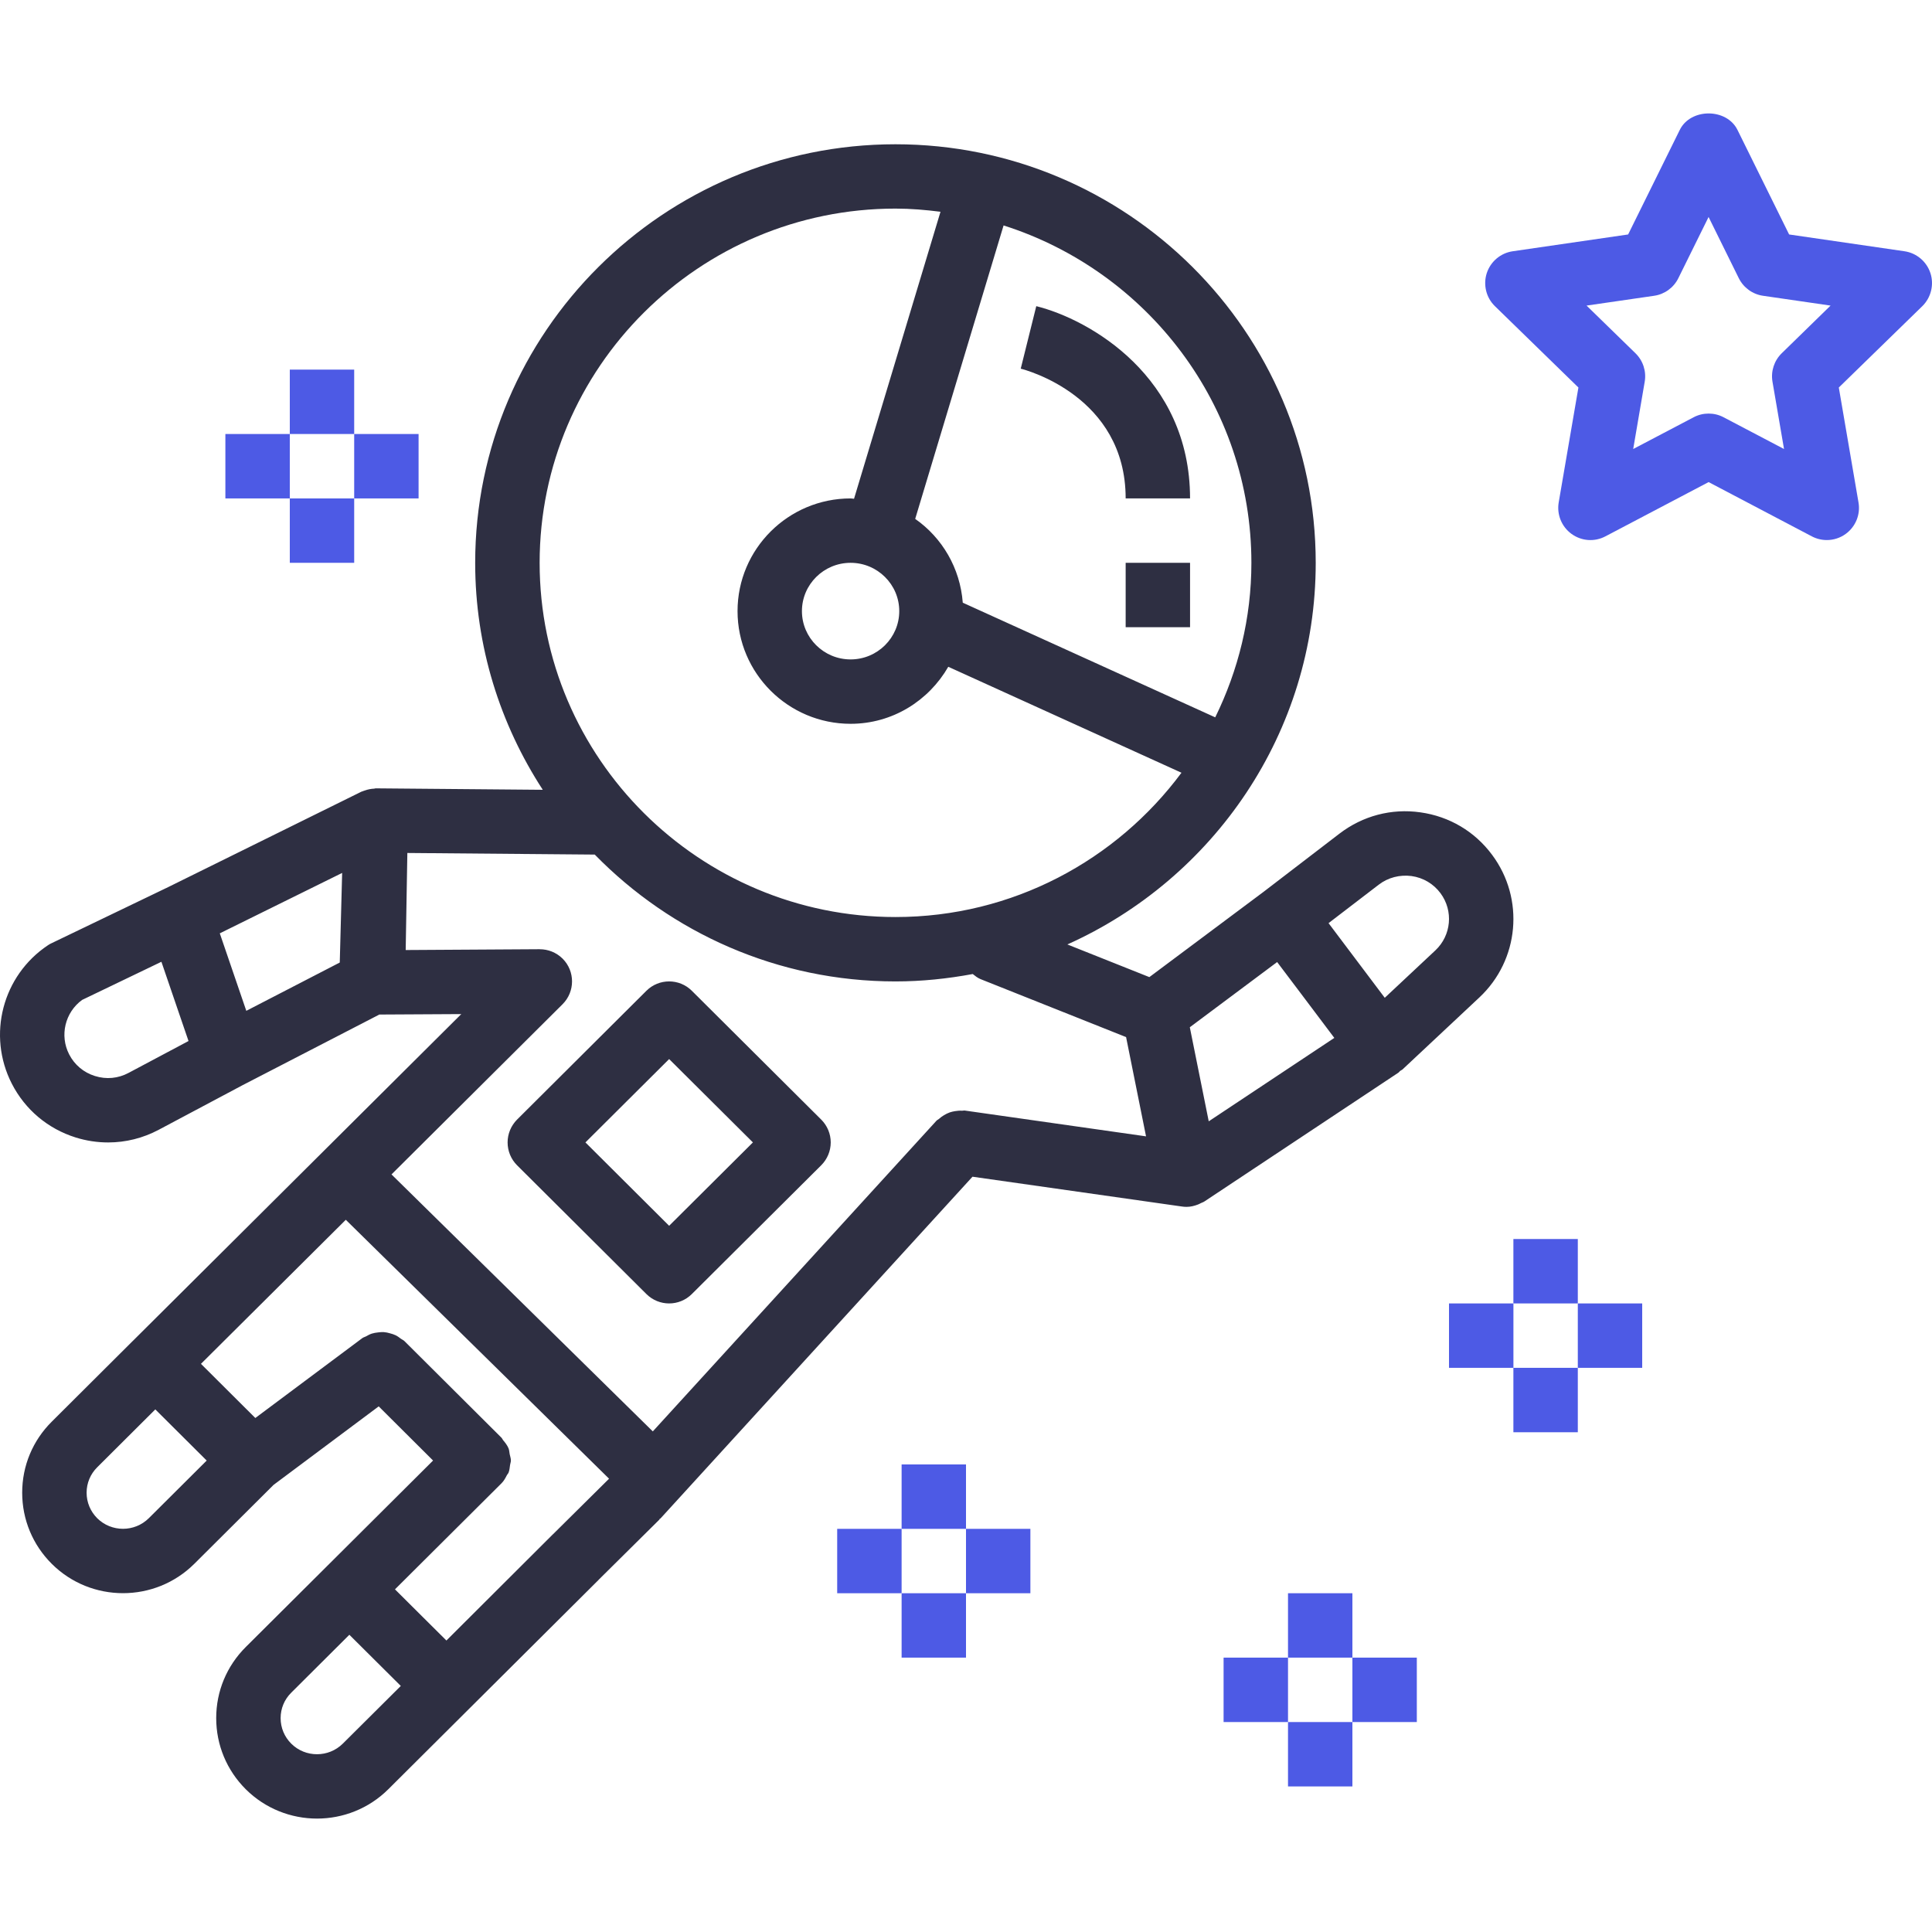
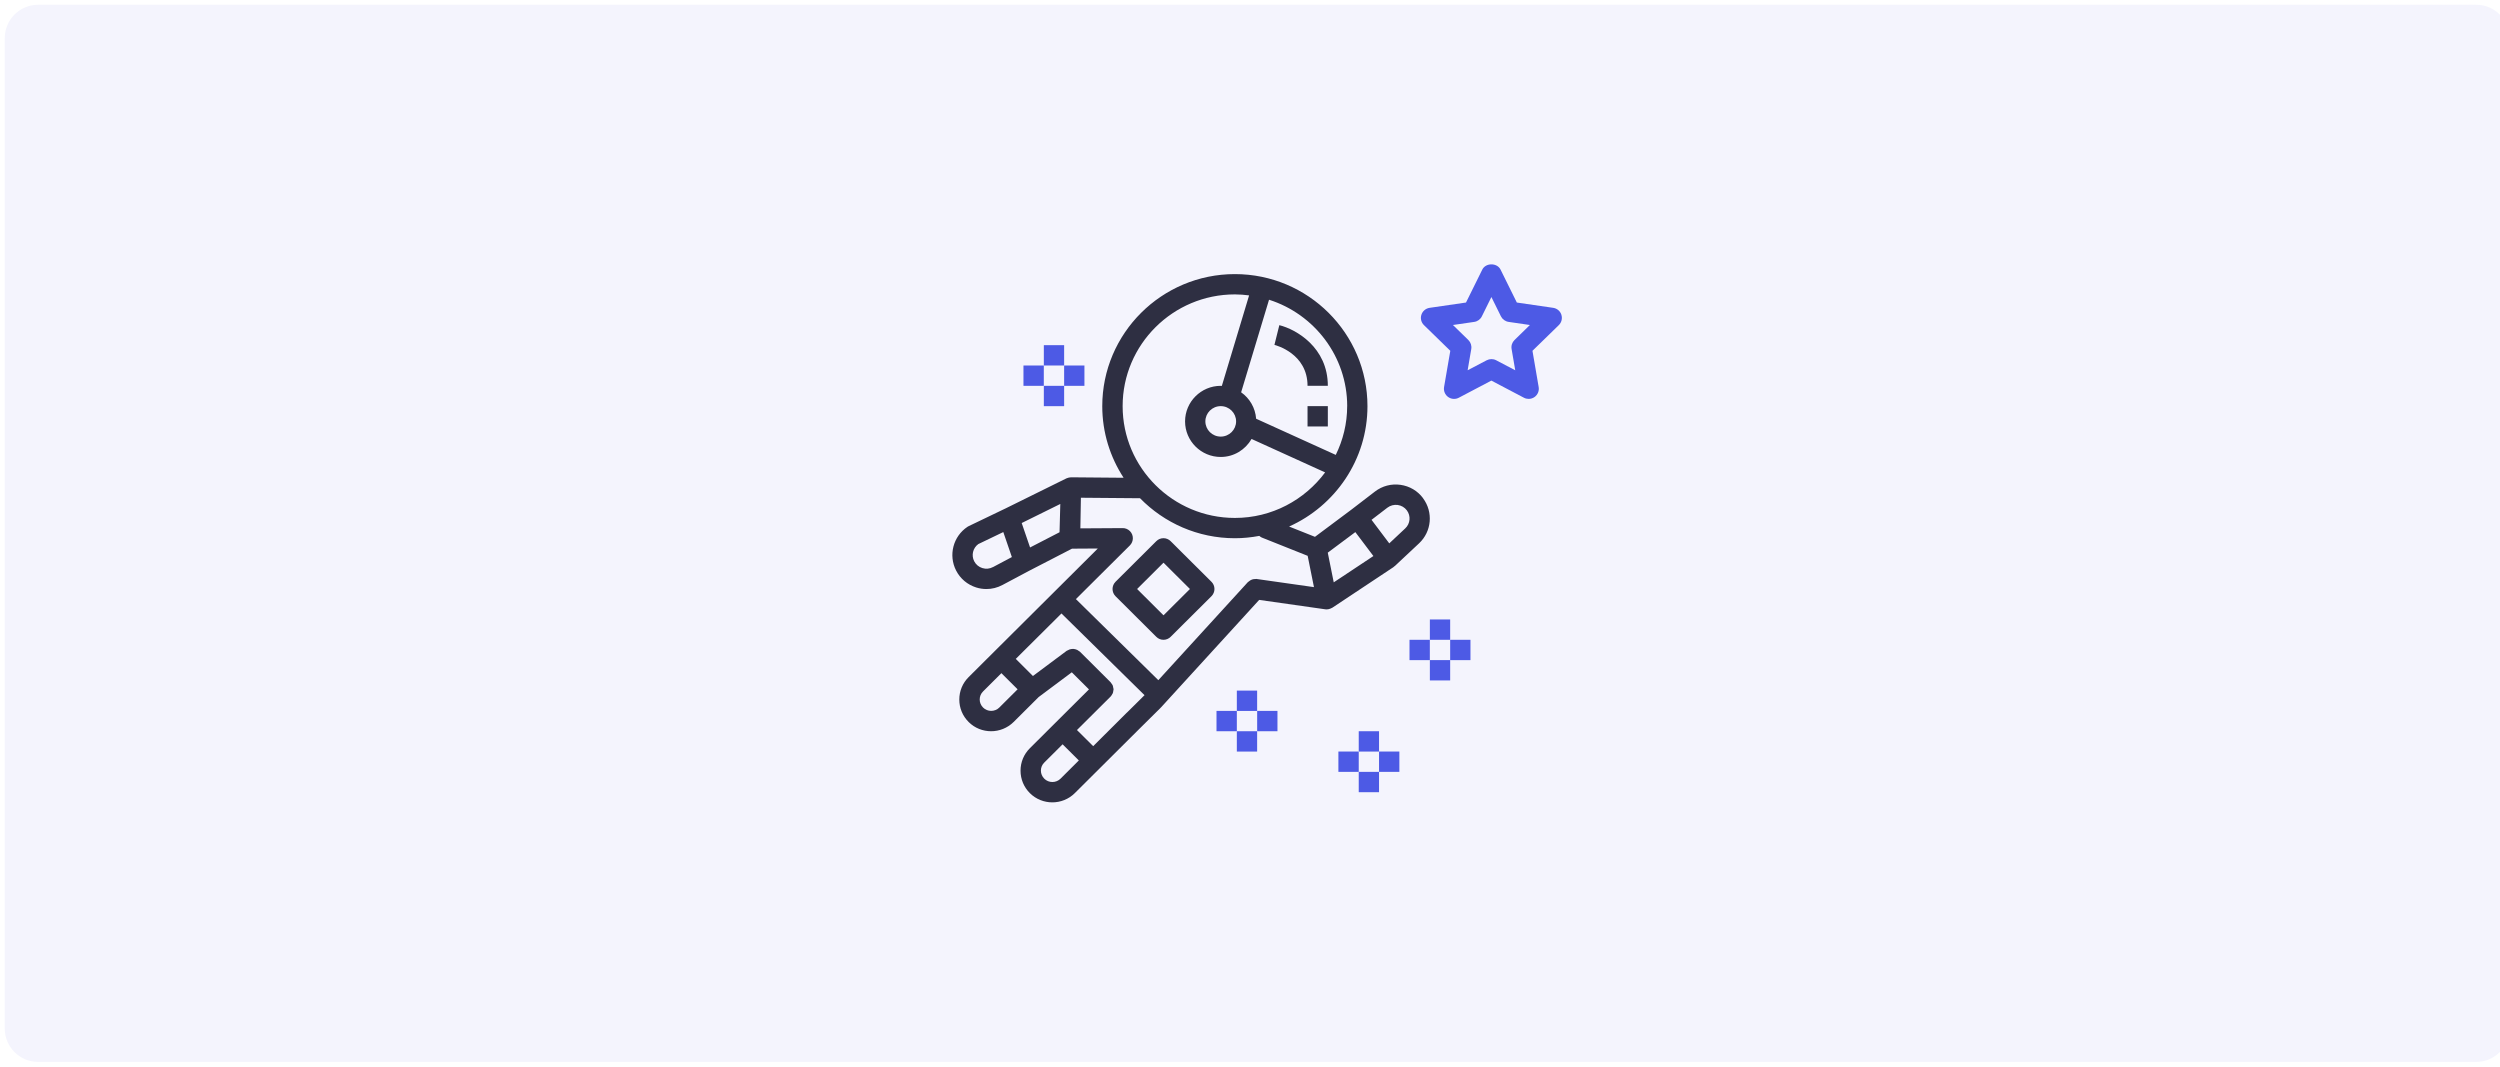
- <svg xmlns="http://www.w3.org/2000/svg" width="64" height="64" viewBox="0 0 64 64" fill="none">
-   <path d="M63.948 9.048C63.822 8.663 63.489 8.381 63.087 8.323L59.267 7.767L57.557 4.305C57.198 3.575 56.002 3.575 55.644 4.305L53.934 7.767L50.113 8.323C49.711 8.381 49.378 8.662 49.251 9.048C49.127 9.434 49.23 9.859 49.521 10.142L52.287 12.837L51.634 16.643C51.566 17.043 51.73 17.447 52.058 17.686C52.39 17.927 52.823 17.957 53.182 17.767L56.6 15.97L60.018 17.767C60.173 17.849 60.345 17.89 60.515 17.89C60.735 17.89 60.956 17.822 61.142 17.686C61.47 17.447 61.635 17.043 61.565 16.643L60.913 12.837L63.679 10.142C63.968 9.858 64.073 9.434 63.948 9.048ZM59.022 11.702C58.772 11.946 58.656 12.3 58.716 12.646L59.098 14.874L57.097 13.823C56.941 13.74 56.771 13.7 56.6 13.7C56.429 13.7 56.26 13.74 56.103 13.823L54.102 14.874L54.483 12.646C54.543 12.3 54.428 11.947 54.177 11.702L52.557 10.123L54.795 9.798C55.143 9.748 55.443 9.529 55.598 9.214L56.599 7.188L57.599 9.214C57.755 9.529 58.055 9.748 58.403 9.798L60.64 10.123L59.022 11.702Z" fill="#4D5AE5" />
-   <path d="M52.267 41.044H50.133V43.178H52.267V41.044Z" fill="#4D5AE5" />
-   <path d="M52.267 45.311H50.133V47.445H52.267V45.311Z" fill="#4D5AE5" />
-   <path d="M54.4 43.178H52.267V45.311H54.4V43.178Z" fill="#4D5AE5" />
-   <path d="M50.134 43.178H48V45.311H50.134V43.178Z" fill="#4D5AE5" />
-   <path d="M44.8 52.778H42.667V54.911H44.8V52.778Z" fill="#4D5AE5" />
-   <path d="M44.8 57.045H42.667V59.178H44.8V57.045Z" fill="#4D5AE5" />
-   <path d="M46.934 54.911H44.8V57.045H46.934V54.911Z" fill="#4D5AE5" />
-   <path d="M42.667 54.911H40.533V57.045H42.667V54.911Z" fill="#4D5AE5" />
-   <path d="M32 48.511H29.867V50.645H32V48.511Z" fill="#4D5AE5" />
-   <path d="M32 52.778H29.867V54.911H32V52.778Z" fill="#4D5AE5" />
-   <path d="M34.133 50.645H32V52.778H34.133V50.645Z" fill="#4D5AE5" />
-   <path d="M29.867 50.645H27.733V52.778H29.867V50.645Z" fill="#4D5AE5" />
-   <path d="M11.733 12.244H9.6V14.377H11.733V12.244Z" fill="#4D5AE5" />
-   <path d="M11.733 16.511H9.6V18.644H11.733V16.511Z" fill="#4D5AE5" />
-   <path d="M13.866 14.377H11.733V16.511H13.866V14.377Z" fill="#4D5AE5" />
-   <path d="M9.6 14.377H7.466V16.511H9.6V14.377Z" fill="#4D5AE5" />
-   <path d="M49.429 28.319C48.855 27.543 48.011 27.044 47.053 26.91C46.091 26.773 45.142 27.026 44.373 27.614L41.87 29.533L41.869 29.534L38.074 32.368L35.358 31.286C40.2 29.114 43.585 24.27 43.585 18.646C43.585 11 37.34 4.779 29.663 4.779C21.986 4.779 15.741 11 15.741 18.646C15.741 21.418 16.569 23.994 17.98 26.163L12.453 26.115C12.45 26.115 12.447 26.115 12.443 26.115C12.426 26.115 12.412 26.123 12.396 26.125C12.291 26.129 12.187 26.15 12.086 26.186C12.06 26.196 12.034 26.201 12.009 26.213C11.997 26.218 11.984 26.22 11.971 26.226L5.505 29.419C5.504 29.419 5.503 29.419 5.503 29.419L1.716 31.241C1.674 31.259 1.632 31.283 1.59 31.311C0.081 32.316 -0.434 34.289 0.393 35.902C0.834 36.759 1.584 37.391 2.505 37.68C2.86 37.791 3.223 37.845 3.584 37.845C4.163 37.845 4.737 37.703 5.262 37.423L8.038 35.947L12.566 33.608L15.28 33.593L4.396 44.424C4.395 44.425 4.394 44.425 4.393 44.426L1.716 47.093C1.083 47.722 0.735 48.557 0.735 49.448C0.735 50.337 1.083 51.175 1.716 51.805C2.365 52.452 3.22 52.776 4.074 52.776C4.93 52.776 5.783 52.452 6.435 51.805L9.063 49.188L12.545 46.588L14.346 48.382L10.823 51.89C10.822 51.892 10.821 51.892 10.82 51.893L8.142 54.559C7.51 55.189 7.162 56.024 7.162 56.914C7.162 57.804 7.51 58.641 8.142 59.272C8.792 59.918 9.647 60.243 10.502 60.243C11.356 60.243 12.212 59.918 12.862 59.272L15.541 56.605L19.826 52.339C19.827 52.337 19.827 52.336 19.828 52.335L21.847 50.335L21.84 50.328C21.852 50.315 21.87 50.311 21.883 50.297L32.215 38.98L39.157 39.968C39.207 39.976 39.257 39.979 39.307 39.979C39.437 39.979 39.561 39.948 39.682 39.902C39.717 39.889 39.748 39.872 39.781 39.855C39.819 39.836 39.86 39.825 39.896 39.801L46.323 35.534C46.347 35.518 46.359 35.492 46.382 35.475C46.407 35.455 46.439 35.447 46.463 35.424L49.006 33.042C50.329 31.803 50.511 29.772 49.429 28.319ZM4.261 35.54C3.914 35.726 3.521 35.763 3.144 35.644C2.771 35.528 2.468 35.273 2.291 34.928C1.969 34.301 2.155 33.537 2.719 33.124L5.347 31.86L5.979 33.709L6.245 34.485L4.261 35.54ZM11.255 31.885L8.159 33.485L7.648 31.991L7.281 30.918L11.334 28.917L11.255 31.885ZM41.454 18.644C41.454 20.481 41.016 22.213 40.256 23.763L31.893 19.965C31.806 18.818 31.211 17.814 30.317 17.189L33.245 7.468C38 8.981 41.454 13.417 41.454 18.644ZM17.876 18.644C17.876 12.175 23.165 6.91 29.665 6.91C30.171 6.91 30.666 6.953 31.155 7.015L28.291 16.522C28.253 16.521 28.216 16.511 28.177 16.511C26.112 16.511 24.432 18.185 24.432 20.244C24.432 22.303 26.112 23.977 28.177 23.977C29.566 23.977 30.766 23.211 31.413 22.088L39.138 25.598C36.989 28.491 33.549 30.378 29.665 30.378C23.165 30.378 17.876 25.113 17.876 18.644ZM29.789 20.244C29.789 21.126 29.066 21.844 28.177 21.844C27.288 21.844 26.565 21.126 26.565 20.244C26.565 19.362 27.288 18.644 28.177 18.644C29.066 18.644 29.789 19.362 29.789 20.244ZM4.93 50.292C4.457 50.761 3.692 50.76 3.221 50.294C2.994 50.066 2.869 49.767 2.869 49.448C2.869 49.13 2.994 48.83 3.221 48.605L5.145 46.688L6.847 48.383L4.93 50.292ZM11.357 57.759C10.885 58.228 10.119 58.229 9.648 57.761C9.42 57.533 9.296 57.234 9.296 56.915C9.296 56.597 9.42 56.297 9.648 56.072L11.573 54.154L12.378 54.955L13.277 55.849L11.357 57.759ZM18.321 50.822C18.32 50.823 18.319 50.823 18.317 50.824L14.788 54.344L13.982 53.543L13.084 52.649L16.611 49.138C16.611 49.138 16.611 49.138 16.611 49.137C16.612 49.136 16.613 49.136 16.614 49.135C16.694 49.055 16.744 48.959 16.793 48.864C16.807 48.837 16.834 48.813 16.846 48.784C16.879 48.702 16.884 48.614 16.897 48.527C16.903 48.478 16.924 48.432 16.924 48.382C16.924 48.311 16.899 48.241 16.884 48.171C16.871 48.107 16.871 48.042 16.847 47.98C16.806 47.88 16.737 47.791 16.664 47.705C16.644 47.681 16.637 47.651 16.614 47.629C16.614 47.629 16.614 47.629 16.613 47.629C16.612 47.628 16.612 47.626 16.611 47.625L13.397 44.425C13.363 44.391 13.319 44.377 13.281 44.348C13.224 44.304 13.17 44.264 13.107 44.233C13.046 44.203 12.984 44.185 12.92 44.168C12.852 44.148 12.786 44.133 12.714 44.128C12.649 44.124 12.588 44.13 12.523 44.138C12.452 44.146 12.385 44.156 12.315 44.178C12.248 44.2 12.189 44.233 12.127 44.268C12.087 44.29 12.042 44.298 12.005 44.325L8.458 46.973L6.657 45.179L11.455 40.407L20.176 48.984L18.321 50.822ZM31.958 36.788C31.927 36.784 31.899 36.796 31.868 36.794C31.79 36.789 31.715 36.795 31.637 36.808C31.577 36.818 31.519 36.83 31.461 36.85C31.393 36.874 31.331 36.906 31.268 36.944C31.209 36.98 31.154 37.019 31.102 37.067C31.076 37.089 31.045 37.1 31.022 37.125L21.625 47.417L12.969 38.904L18.635 33.267C19.052 32.851 19.055 32.176 18.639 31.758C18.428 31.548 18.152 31.444 17.876 31.445V31.444L13.439 31.471L13.494 28.256L19.702 28.309C22.232 30.897 25.761 32.511 29.665 32.511C30.54 32.511 31.393 32.42 32.224 32.266C32.304 32.33 32.383 32.395 32.483 32.435L37.303 34.355L37.608 35.872L37.964 37.643L31.958 36.788ZM40.041 37.145L39.414 34.029L42.307 31.869L43.065 32.873L44.201 34.382L40.041 37.145ZM47.548 31.483L45.872 33.053L44.01 30.58L45.673 29.306C45.983 29.067 46.374 28.97 46.758 29.02C47.145 29.074 47.486 29.276 47.718 29.588C48.152 30.172 48.078 30.986 47.548 31.483Z" fill="#2E2F42" />
-   <path d="M27.204 37.088L22.918 32.821C22.503 32.407 21.829 32.407 21.413 32.821L17.128 37.088C16.928 37.29 16.815 37.561 16.815 37.844C16.815 38.128 16.927 38.4 17.128 38.601L21.413 42.867C21.621 43.074 21.894 43.178 22.166 43.178C22.438 43.178 22.711 43.074 22.918 42.867L27.204 38.601C27.405 38.4 27.519 38.128 27.519 37.844C27.519 37.561 27.406 37.289 27.204 37.088ZM22.166 40.606L19.393 37.844L22.166 35.083L24.941 37.844L22.166 40.606Z" fill="#2E2F42" />
-   <path d="M34.328 10.142L33.813 12.213C33.955 12.248 37.289 13.117 37.289 16.511H39.422C39.422 12.476 36.091 10.58 34.328 10.142Z" fill="#2E2F42" />
-   <path d="M39.422 18.644H37.289V20.777H39.422V18.644Z" fill="#2E2F42" />
+ <svg xmlns="http://www.w3.org/2000/svg" version="1.1" width="75" height="32" viewBox="0 0 75 32">
+   <path fill="#f4f4fd" d="M1.143 0.143h73.143c0.552 0 1 0.448 1 1v29.714c0 0.552-0.448 1-1 1h-73.143c-0.552 0-1-0.448-1-1v-29.714c0-0.552 0.448-1 1-1z" />
+   <path fill="#4d5ae5" d="M46.842 9.442c-0.036-0.11-0.131-0.19-0.246-0.207l-1.091-0.159-0.489-0.989c-0.103-0.208-0.444-0.208-0.547 0l-0.489 0.989-1.092 0.159c-0.115 0.017-0.21 0.097-0.246 0.207s-0.006 0.232 0.077 0.312l0.79 0.77-0.187 1.087c-0.019 0.114 0.027 0.23 0.121 0.298 0.095 0.069 0.219 0.077 0.321 0.023l0.977-0.514 0.977 0.514c0.044 0.023 0.093 0.035 0.142 0.035 0.063 0 0.126-0.020 0.179-0.058 0.094-0.068 0.141-0.184 0.121-0.298l-0.186-1.087 0.79-0.77c0.083-0.081 0.113-0.202 0.077-0.312zM45.435 10.201c-0.071 0.070-0.105 0.171-0.087 0.27l0.109 0.637-0.572-0.3c-0.045-0.024-0.093-0.035-0.142-0.035s-0.097 0.012-0.142 0.035l-0.572 0.3 0.109-0.637c0.017-0.099-0.016-0.2-0.087-0.27l-0.463-0.451 0.639-0.093c0.099-0.014 0.185-0.077 0.229-0.167l0.286-0.579 0.286 0.579c0.045 0.090 0.13 0.152 0.23 0.167l0.639 0.093-0.462 0.451z" />
+   <path fill="#4d5ae5" d="M43.505 18.584h-0.609v0.61h0.609v-0.61z" />
+   <path fill="#4d5ae5" d="M43.505 19.803h-0.609v0.61h0.609v-0.61z" />
+   <path fill="#4d5ae5" d="M44.114 19.194h-0.609v0.61h0.609v-0.61z" />
+   <path fill="#4d5ae5" d="M42.895 19.194h-0.61v0.61h0.61v-0.61z" />
+   <path fill="#4d5ae5" d="M41.371 21.937h-0.609v0.61h0.609v-0.61z" />
+   <path fill="#4d5ae5" d="M41.371 23.156h-0.609v0.61h0.609v-0.61z" />
+   <path fill="#4d5ae5" d="M41.981 22.546h-0.61v0.61h0.61v-0.61z" />
+   <path fill="#4d5ae5" d="M40.762 22.546h-0.61v0.61h0.61v-0.61z" />
+   <path fill="#4d5ae5" d="M37.714 20.718h-0.609v0.61h0.609v-0.61z" />
+   <path fill="#4d5ae5" d="M37.714 21.937h-0.609v0.61h0.609v-0.61z" />
+   <path fill="#4d5ae5" d="M38.324 21.327h-0.609v0.61h0.609v-0.61z" />
+   <path fill="#4d5ae5" d="M37.105 21.327h-0.61v0.61h0.61v-0.61z" />
+   <path fill="#4d5ae5" d="M31.924 10.355h-0.609v0.61h0.609v-0.61z" />
+   <path fill="#4d5ae5" d="M31.924 11.575h-0.609v0.61h0.609v-0.61z" />
+   <path fill="#4d5ae5" d="M32.533 10.965h-0.609v0.61h0.609v-0.61z" />
+   <path fill="#4d5ae5" d="M31.314 10.965h-0.61v0.61h0.61v-0.61z" />
+   <path fill="#2e2f42" d="M42.694 14.948c-0.164-0.222-0.405-0.364-0.679-0.403-0.275-0.039-0.546 0.033-0.766 0.201l-0.715 0.549-1.085 0.81-0.776-0.309c1.383-0.621 2.351-2.005 2.351-3.611 0-2.185-1.784-3.962-3.978-3.962s-3.978 1.777-3.978 3.962c0 0.792 0.237 1.528 0.64 2.148l-1.579-0.014c-0.001 0-0.002 0-0.003 0-0.005 0-0.009 0.002-0.013 0.003-0.030 0.001-0.060 0.007-0.089 0.018-0.007 0.003-0.015 0.004-0.022 0.008-0.003 0.002-0.007 0.002-0.011 0.004l-1.847 0.912c-0 0-0.001 0-0.001 0l-1.082 0.52c-0.012 0.005-0.024 0.012-0.036 0.020-0.431 0.287-0.578 0.851-0.342 1.312 0.126 0.245 0.34 0.425 0.603 0.508 0.101 0.032 0.205 0.047 0.308 0.047 0.165 0 0.329-0.041 0.479-0.121l0.793-0.422 1.294-0.668 0.775-0.005-3.11 3.095c-0 0-0.001 0-0.001 0.001l-0.765 0.762c-0.181 0.18-0.28 0.418-0.28 0.673s0.099 0.493 0.28 0.674c0.185 0.185 0.43 0.277 0.674 0.277s0.488-0.093 0.675-0.277l0.751-0.748 0.995-0.743 0.515 0.513-1.007 1.002c-0 0-0.001 0-0.001 0.001l-0.765 0.762c-0.181 0.18-0.28 0.418-0.28 0.673s0.099 0.493 0.28 0.674c0.186 0.185 0.43 0.277 0.674 0.277s0.489-0.093 0.674-0.277l1.99-1.981c0-0 0-0.001 0.001-0.001l0.577-0.571-0.002-0.002c0.004-0.004 0.009-0.005 0.013-0.009l2.952-3.233 1.983 0.282c0.014 0.002 0.029 0.003 0.043 0.003 0.037 0 0.073-0.009 0.107-0.022 0.010-0.004 0.019-0.009 0.028-0.013 0.011-0.006 0.023-0.009 0.033-0.015l1.836-1.219c0.007-0.005 0.010-0.012 0.017-0.017s0.016-0.008 0.023-0.015l0.727-0.681c0.378-0.354 0.43-0.934 0.121-1.35zM29.789 17.012c-0.099 0.053-0.211 0.064-0.319 0.030-0.107-0.033-0.193-0.106-0.244-0.204-0.092-0.179-0.039-0.397 0.122-0.515l0.751-0.361 0.181 0.528 0.076 0.222-0.567 0.301zM31.787 15.967l-0.885 0.457-0.251-0.733 1.158-0.572-0.023 0.848zM40.415 12.184c0 0.525-0.125 1.020-0.342 1.463l-2.389-1.085c-0.025-0.328-0.195-0.614-0.45-0.793l0.837-2.777c1.359 0.432 2.345 1.7 2.345 3.193zM33.679 12.184c0-1.848 1.511-3.352 3.368-3.352 0.145 0 0.286 0.012 0.426 0.030l-0.818 2.716c-0.011-0-0.021-0.003-0.033-0.003-0.59 0-1.070 0.479-1.070 1.067s0.48 1.067 1.070 1.067c0.397 0 0.74-0.219 0.925-0.54l2.207 1.003c-0.614 0.826-1.597 1.366-2.707 1.366-1.857 0-3.368-1.504-3.368-3.352zM37.083 12.641c0 0.252-0.207 0.457-0.461 0.457s-0.461-0.205-0.461-0.457 0.207-0.457 0.461-0.457c0.254 0 0.461 0.205 0.461 0.457zM29.98 21.226c-0.135 0.134-0.354 0.134-0.488 0-0.065-0.065-0.101-0.151-0.101-0.242s0.036-0.177 0.101-0.241l0.55-0.548 0.486 0.484-0.548 0.546zM31.816 23.36c-0.135 0.134-0.354 0.134-0.488 0-0.065-0.065-0.101-0.151-0.101-0.242s0.035-0.176 0.101-0.241l0.55-0.548 0.487 0.484-0.548 0.546zM33.806 21.378c-0 0-0.001 0-0.001 0.001l-1.009 1.006-0.487-0.484 1.008-1.003c0 0 0 0 0-0s0.001-0 0.001-0.001c0.023-0.023 0.037-0.050 0.051-0.077 0.004-0.008 0.012-0.015 0.015-0.023 0.009-0.023 0.011-0.049 0.015-0.073 0.002-0.014 0.008-0.027 0.008-0.041 0-0.020-0.007-0.040-0.012-0.060-0.004-0.018-0.004-0.037-0.011-0.055-0.012-0.029-0.031-0.054-0.052-0.079-0.006-0.007-0.008-0.015-0.014-0.022 0 0 0 0-0 0s-0-0.001-0.001-0.001l-0.918-0.914c-0.010-0.010-0.022-0.014-0.033-0.022-0.016-0.012-0.032-0.024-0.050-0.033s-0.035-0.014-0.053-0.019c-0.019-0.006-0.038-0.010-0.059-0.011-0.019-0.001-0.036 0.001-0.055 0.003-0.020 0.002-0.039 0.005-0.059 0.012s-0.036 0.016-0.054 0.026c-0.011 0.006-0.024 0.009-0.035 0.016l-1.013 0.756-0.515-0.513 1.371-1.363 2.492 2.451-0.53 0.525zM37.702 17.368c-0.009-0.001-0.017 0.002-0.026 0.002-0.022-0.001-0.044 0-0.066 0.004-0.017 0.003-0.034 0.006-0.050 0.012-0.019 0.007-0.037 0.016-0.055 0.027s-0.033 0.021-0.047 0.035c-0.007 0.006-0.016 0.009-0.023 0.017l-2.685 2.94-2.473-2.432 1.619-1.61c0.119-0.119 0.12-0.312 0.001-0.431-0.060-0.060-0.139-0.090-0.218-0.089v-0l-1.268 0.008 0.016-0.919 1.774 0.015c0.723 0.739 1.731 1.2 2.847 1.2 0.25 0 0.494-0.026 0.731-0.070 0.023 0.018 0.045 0.037 0.074 0.049l1.377 0.549 0.087 0.433 0.102 0.506-1.716-0.244zM40.012 17.47l-0.179-0.89 0.827-0.617 0.217 0.287 0.325 0.431-1.189 0.789zM42.157 15.852l-0.479 0.449-0.532-0.706 0.475-0.364c0.089-0.068 0.2-0.096 0.31-0.082 0.111 0.016 0.208 0.073 0.275 0.162 0.124 0.167 0.103 0.399-0.049 0.541z" />
+   <path fill="#2e2f42" d="M36.344 17.454l-1.225-1.219c-0.119-0.119-0.311-0.119-0.43 0l-1.224 1.219c-0.057 0.058-0.089 0.135-0.089 0.216s0.032 0.159 0.089 0.216l1.224 1.219c0.059 0.059 0.137 0.089 0.215 0.089s0.156-0.030 0.215-0.089l1.225-1.219c0.057-0.057 0.090-0.135 0.090-0.216s-0.032-0.159-0.090-0.216zM34.905 18.459l-0.792-0.789 0.792-0.789 0.793 0.789-0.793 0.789z" />
+   <path fill="#2e2f42" d="M38.38 9.755l-0.147 0.592c0.041 0.010 0.993 0.258 0.993 1.228h0.609c0-1.153-0.952-1.695-1.455-1.82z" />
+   <path fill="#2e2f42" d="M39.835 12.184h-0.609v0.61h0.609v-0.61z" />
</svg>
